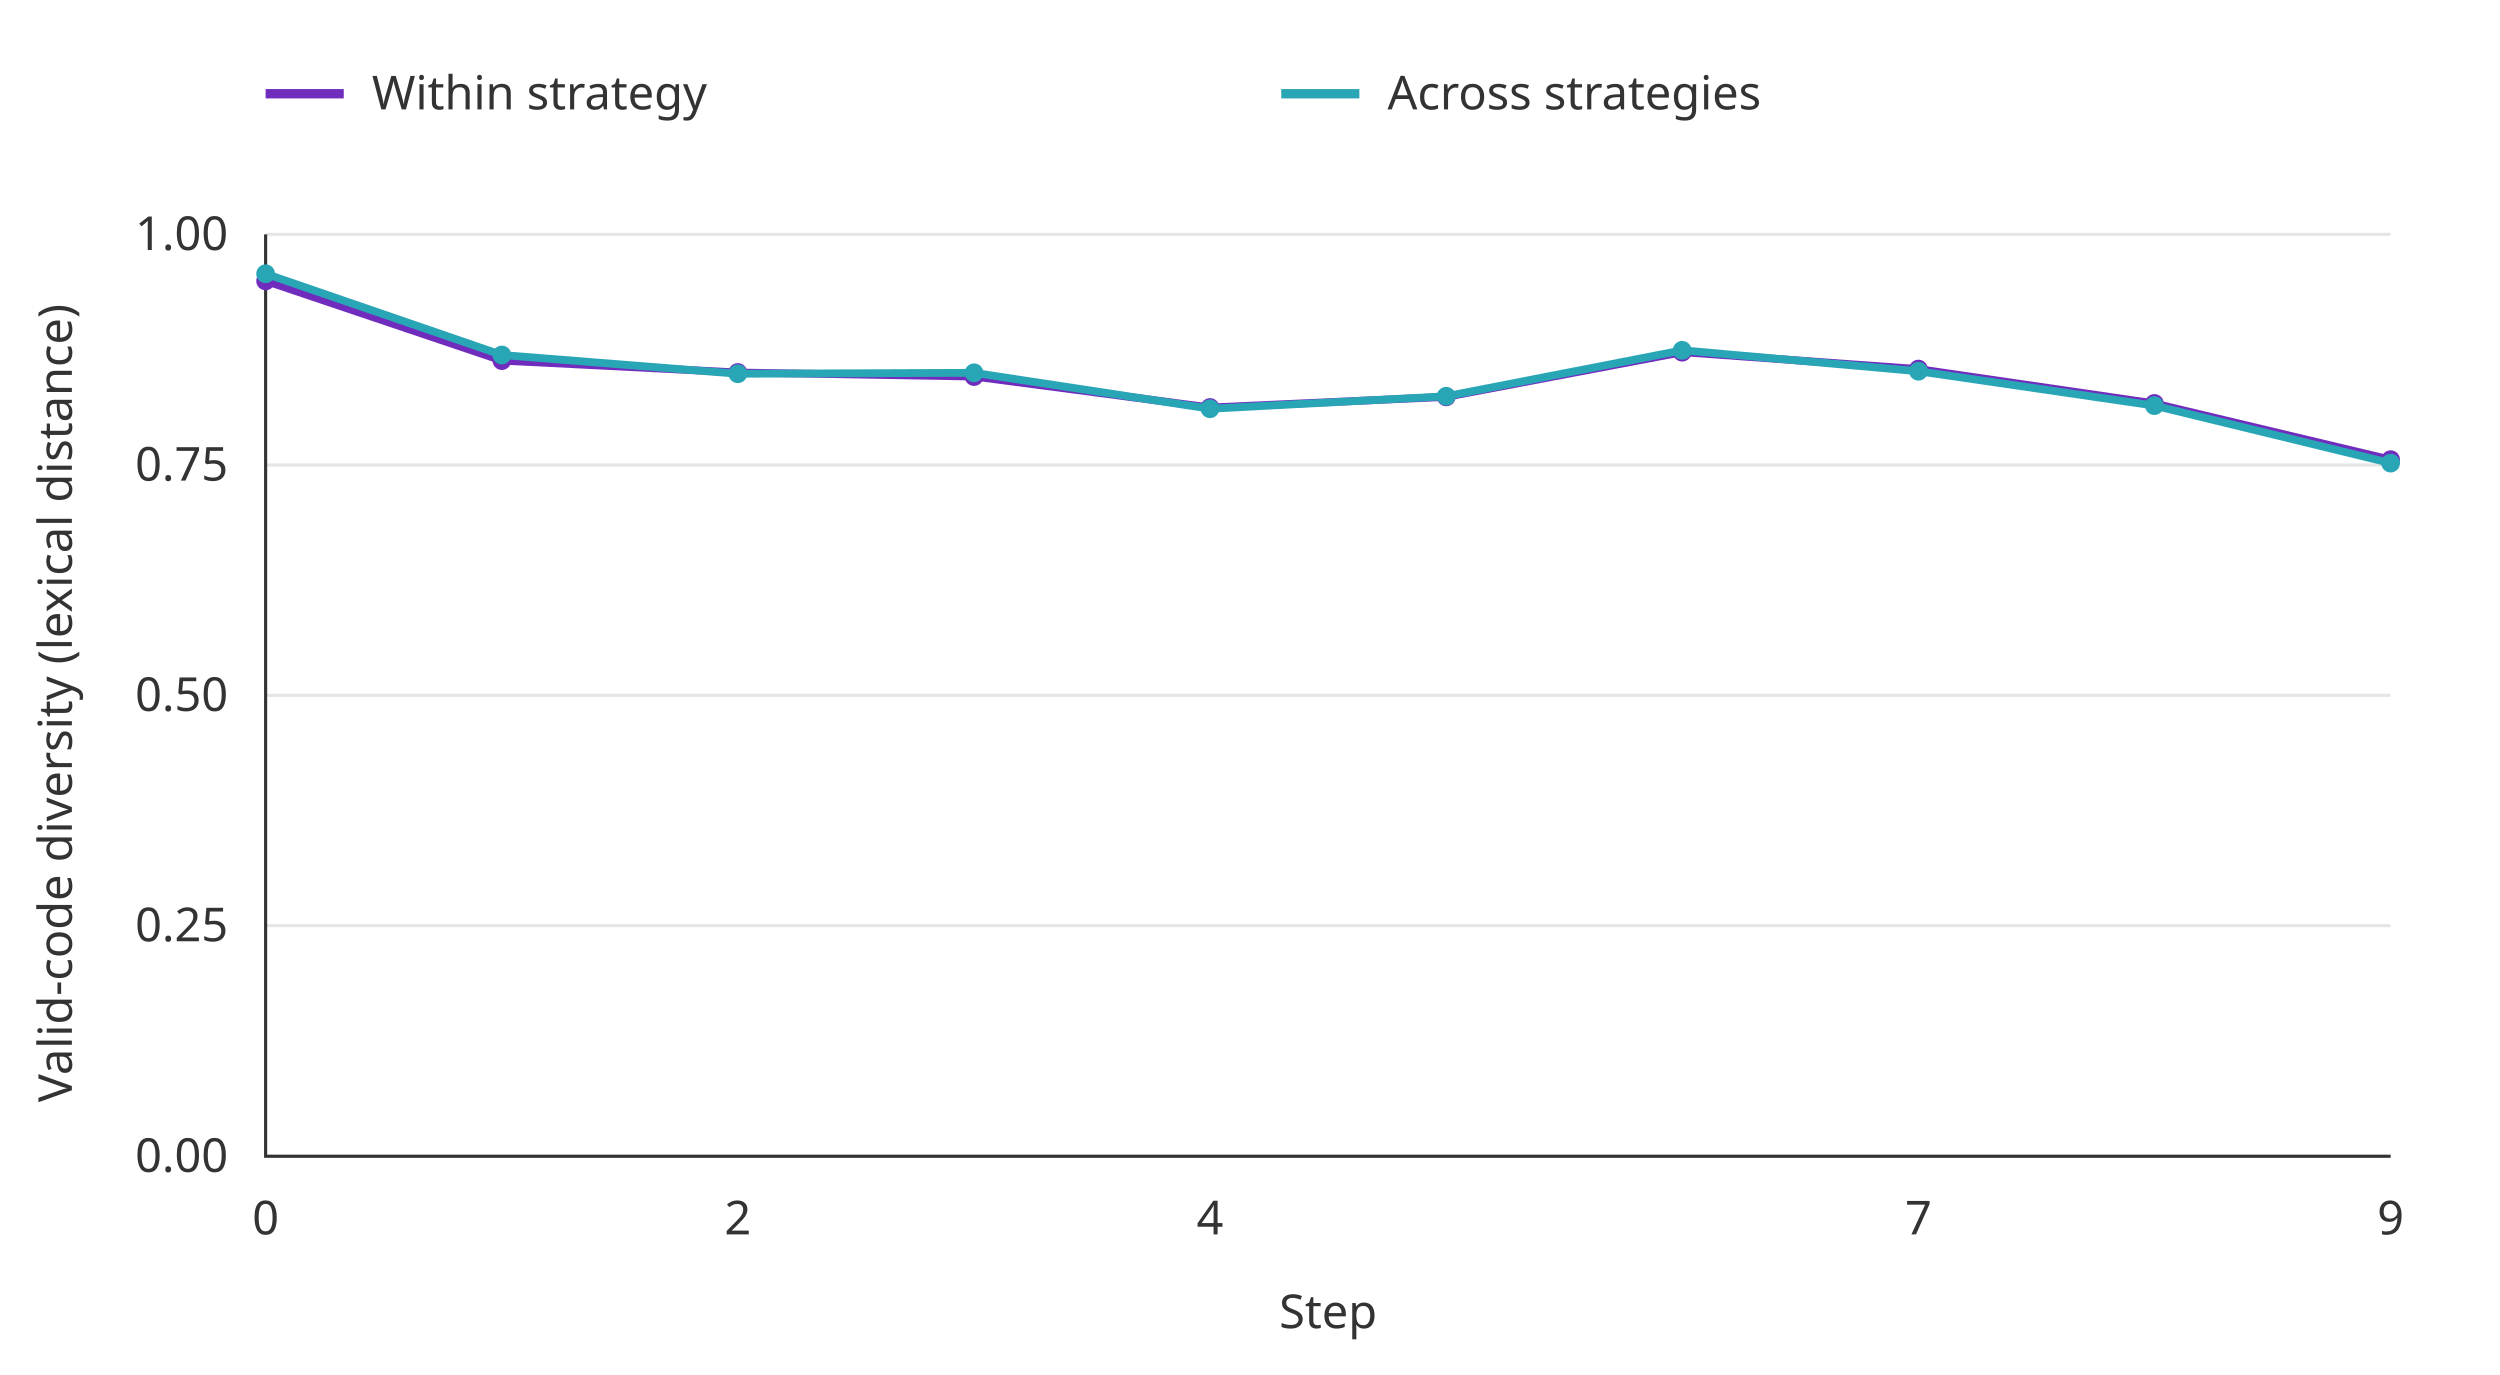
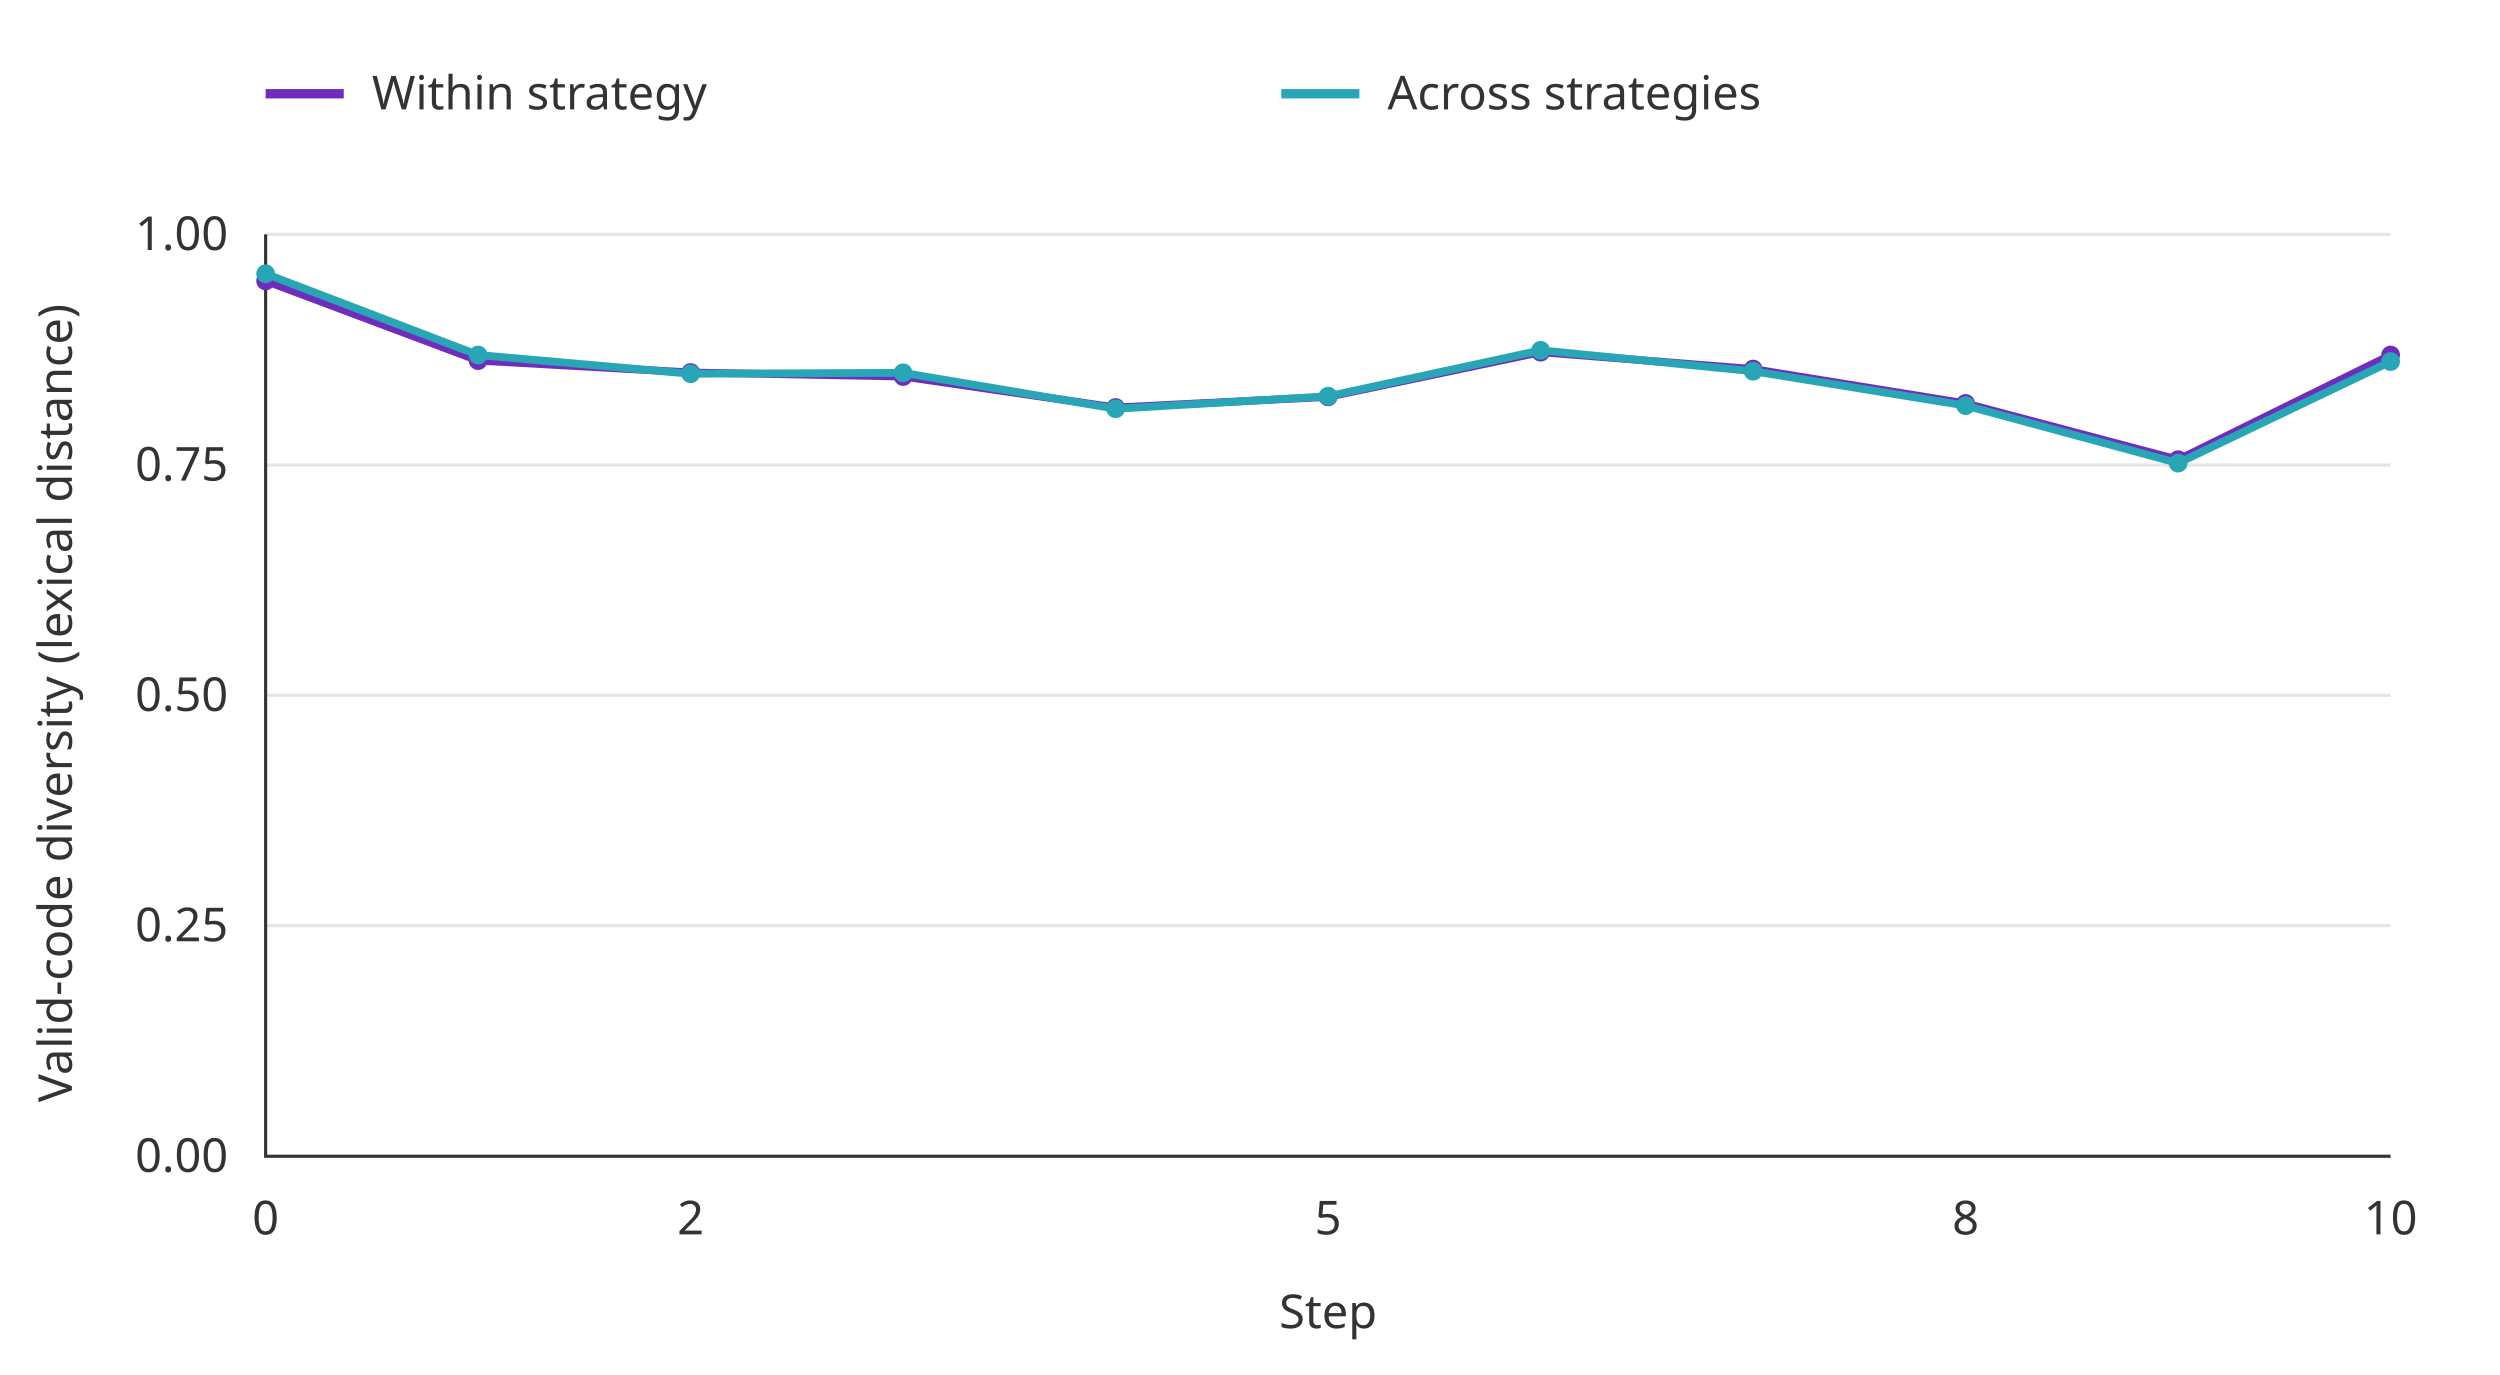
<svg xmlns="http://www.w3.org/2000/svg" width="800" height="440" viewBox="0 0 800 440">
  <rect width="100%" height="100%" fill="white" />
  <g font-family="sans-serif" font-size="15" fill="#333">
    <path d="M85,370.0 H765" stroke="#e5e5e5" />
    <text x="73" y="375.0" text-anchor="end">0.00</text>
    <path d="M85,296.2 H765" stroke="#e5e5e5" />
    <text x="73" y="301.2" text-anchor="end">0.25</text>
    <path d="M85,222.5 H765" stroke="#e5e5e5" />
    <text x="73" y="227.5" text-anchor="end">0.50</text>
    <path d="M85,148.8 H765" stroke="#e5e5e5" />
    <text x="73" y="153.8" text-anchor="end">0.75</text>
    <path d="M85,75.0 H765" stroke="#e5e5e5" />
    <text x="73" y="80.0" text-anchor="end">1.00</text>
    <text x="85.0" y="395" text-anchor="middle">0</text>
-     <text x="236.1" y="395" text-anchor="middle">2</text>
-     <text x="387.2" y="395" text-anchor="middle">4</text>
-     <text x="613.9" y="395" text-anchor="middle">7</text>
-     <text x="765.0" y="395" text-anchor="middle">9</text>
+     <text x="221.0" y="395" text-anchor="middle">2</text>
+     <text x="425.0" y="395" text-anchor="middle">5</text>
+     <text x="629.0" y="395" text-anchor="middle">8</text>
+     <text x="765.0" y="395" text-anchor="middle">10</text>
    <path d="M85,75 V370 H765" fill="none" stroke="#333" />
    <text x="425" y="425" text-anchor="middle">Step</text>
    <text transform="translate(23,225) rotate(-90)" text-anchor="middle">Valid-code diversity (lexical distance)</text>
    <path d="M85,30 h25" stroke="#702dbd" stroke-width="3" />
    <text x="119" y="35">Within strategy</text>
    <circle cx="85.0" cy="89.9" r="3" fill="#702dbd" />
-     <circle cx="160.6" cy="115.4" r="3" fill="#702dbd" />
-     <circle cx="236.1" cy="119.2" r="3" fill="#702dbd" />
-     <circle cx="311.7" cy="120.5" r="3" fill="#702dbd" />
-     <circle cx="387.2" cy="130.4" r="3" fill="#702dbd" />
-     <circle cx="462.8" cy="127.0" r="3" fill="#702dbd" />
-     <circle cx="538.3" cy="112.7" r="3" fill="#702dbd" />
-     <circle cx="613.9" cy="118.1" r="3" fill="#702dbd" />
-     <circle cx="689.4" cy="129.1" r="3" fill="#702dbd" />
-     <circle cx="765.0" cy="147.1" r="3" fill="#702dbd" />
-     <polyline points="85.0,89.9 160.6,115.4 236.1,119.2 311.7,120.5 387.2,130.4 462.8,127.0 538.3,112.7 613.9,118.1 689.4,129.1 765.0,147.1" fill="none" stroke="#702dbd" stroke-width="2.5" />
+     <circle cx="153.0" cy="115.4" r="3" fill="#702dbd" />
+     <circle cx="221.0" cy="119.2" r="3" fill="#702dbd" />
+     <circle cx="289.0" cy="120.5" r="3" fill="#702dbd" />
+     <circle cx="357.0" cy="130.4" r="3" fill="#702dbd" />
+     <circle cx="425.0" cy="127.0" r="3" fill="#702dbd" />
+     <circle cx="493.0" cy="112.7" r="3" fill="#702dbd" />
+     <circle cx="561.0" cy="118.1" r="3" fill="#702dbd" />
+     <circle cx="629.0" cy="129.1" r="3" fill="#702dbd" />
+     <circle cx="697.0" cy="147.1" r="3" fill="#702dbd" />
+     <circle cx="765.0" cy="113.6" r="3" fill="#702dbd" />
+     <polyline points="85.0,89.9 153.0,115.4 221.0,119.2 289.0,120.5 357.0,130.4 425.0,127.0 493.0,112.7 561.0,118.1 629.0,129.1 697.0,147.1 765.0,113.6" fill="none" stroke="#702dbd" stroke-width="2.5" />
    <path d="M410,30 h25" stroke="#29a6b6" stroke-width="3" />
    <text x="444" y="35">Across strategies</text>
    <circle cx="85.0" cy="87.6" r="3" fill="#29a6b6" />
-     <circle cx="160.6" cy="113.6" r="3" fill="#29a6b6" />
-     <circle cx="236.1" cy="119.6" r="3" fill="#29a6b6" />
-     <circle cx="311.7" cy="119.3" r="3" fill="#29a6b6" />
-     <circle cx="387.2" cy="130.8" r="3" fill="#29a6b6" />
-     <circle cx="462.8" cy="126.8" r="3" fill="#29a6b6" />
-     <circle cx="538.3" cy="112.1" r="3" fill="#29a6b6" />
-     <circle cx="613.9" cy="118.8" r="3" fill="#29a6b6" />
-     <circle cx="689.4" cy="129.8" r="3" fill="#29a6b6" />
-     <circle cx="765.0" cy="148.2" r="3" fill="#29a6b6" />
-     <polyline points="85.0,87.6 160.6,113.6 236.1,119.6 311.7,119.3 387.2,130.8 462.8,126.8 538.3,112.1 613.9,118.8 689.4,129.8 765.0,148.2" fill="none" stroke="#29a6b6" stroke-width="2.5" />
+     <circle cx="153.0" cy="113.6" r="3" fill="#29a6b6" />
+     <circle cx="221.0" cy="119.6" r="3" fill="#29a6b6" />
+     <circle cx="289.0" cy="119.3" r="3" fill="#29a6b6" />
+     <circle cx="357.0" cy="130.8" r="3" fill="#29a6b6" />
+     <circle cx="425.0" cy="126.8" r="3" fill="#29a6b6" />
+     <circle cx="493.0" cy="112.1" r="3" fill="#29a6b6" />
+     <circle cx="561.0" cy="118.8" r="3" fill="#29a6b6" />
+     <circle cx="629.0" cy="129.8" r="3" fill="#29a6b6" />
+     <circle cx="697.0" cy="148.2" r="3" fill="#29a6b6" />
+     <circle cx="765.0" cy="115.7" r="3" fill="#29a6b6" />
+     <polyline points="85.0,87.6 153.0,113.6 221.0,119.6 289.0,119.3 357.0,130.8 425.0,126.8 493.0,112.1 561.0,118.8 629.0,129.8 697.0,148.2 765.0,115.7" fill="none" stroke="#29a6b6" stroke-width="2.5" />
  </g>
</svg>
